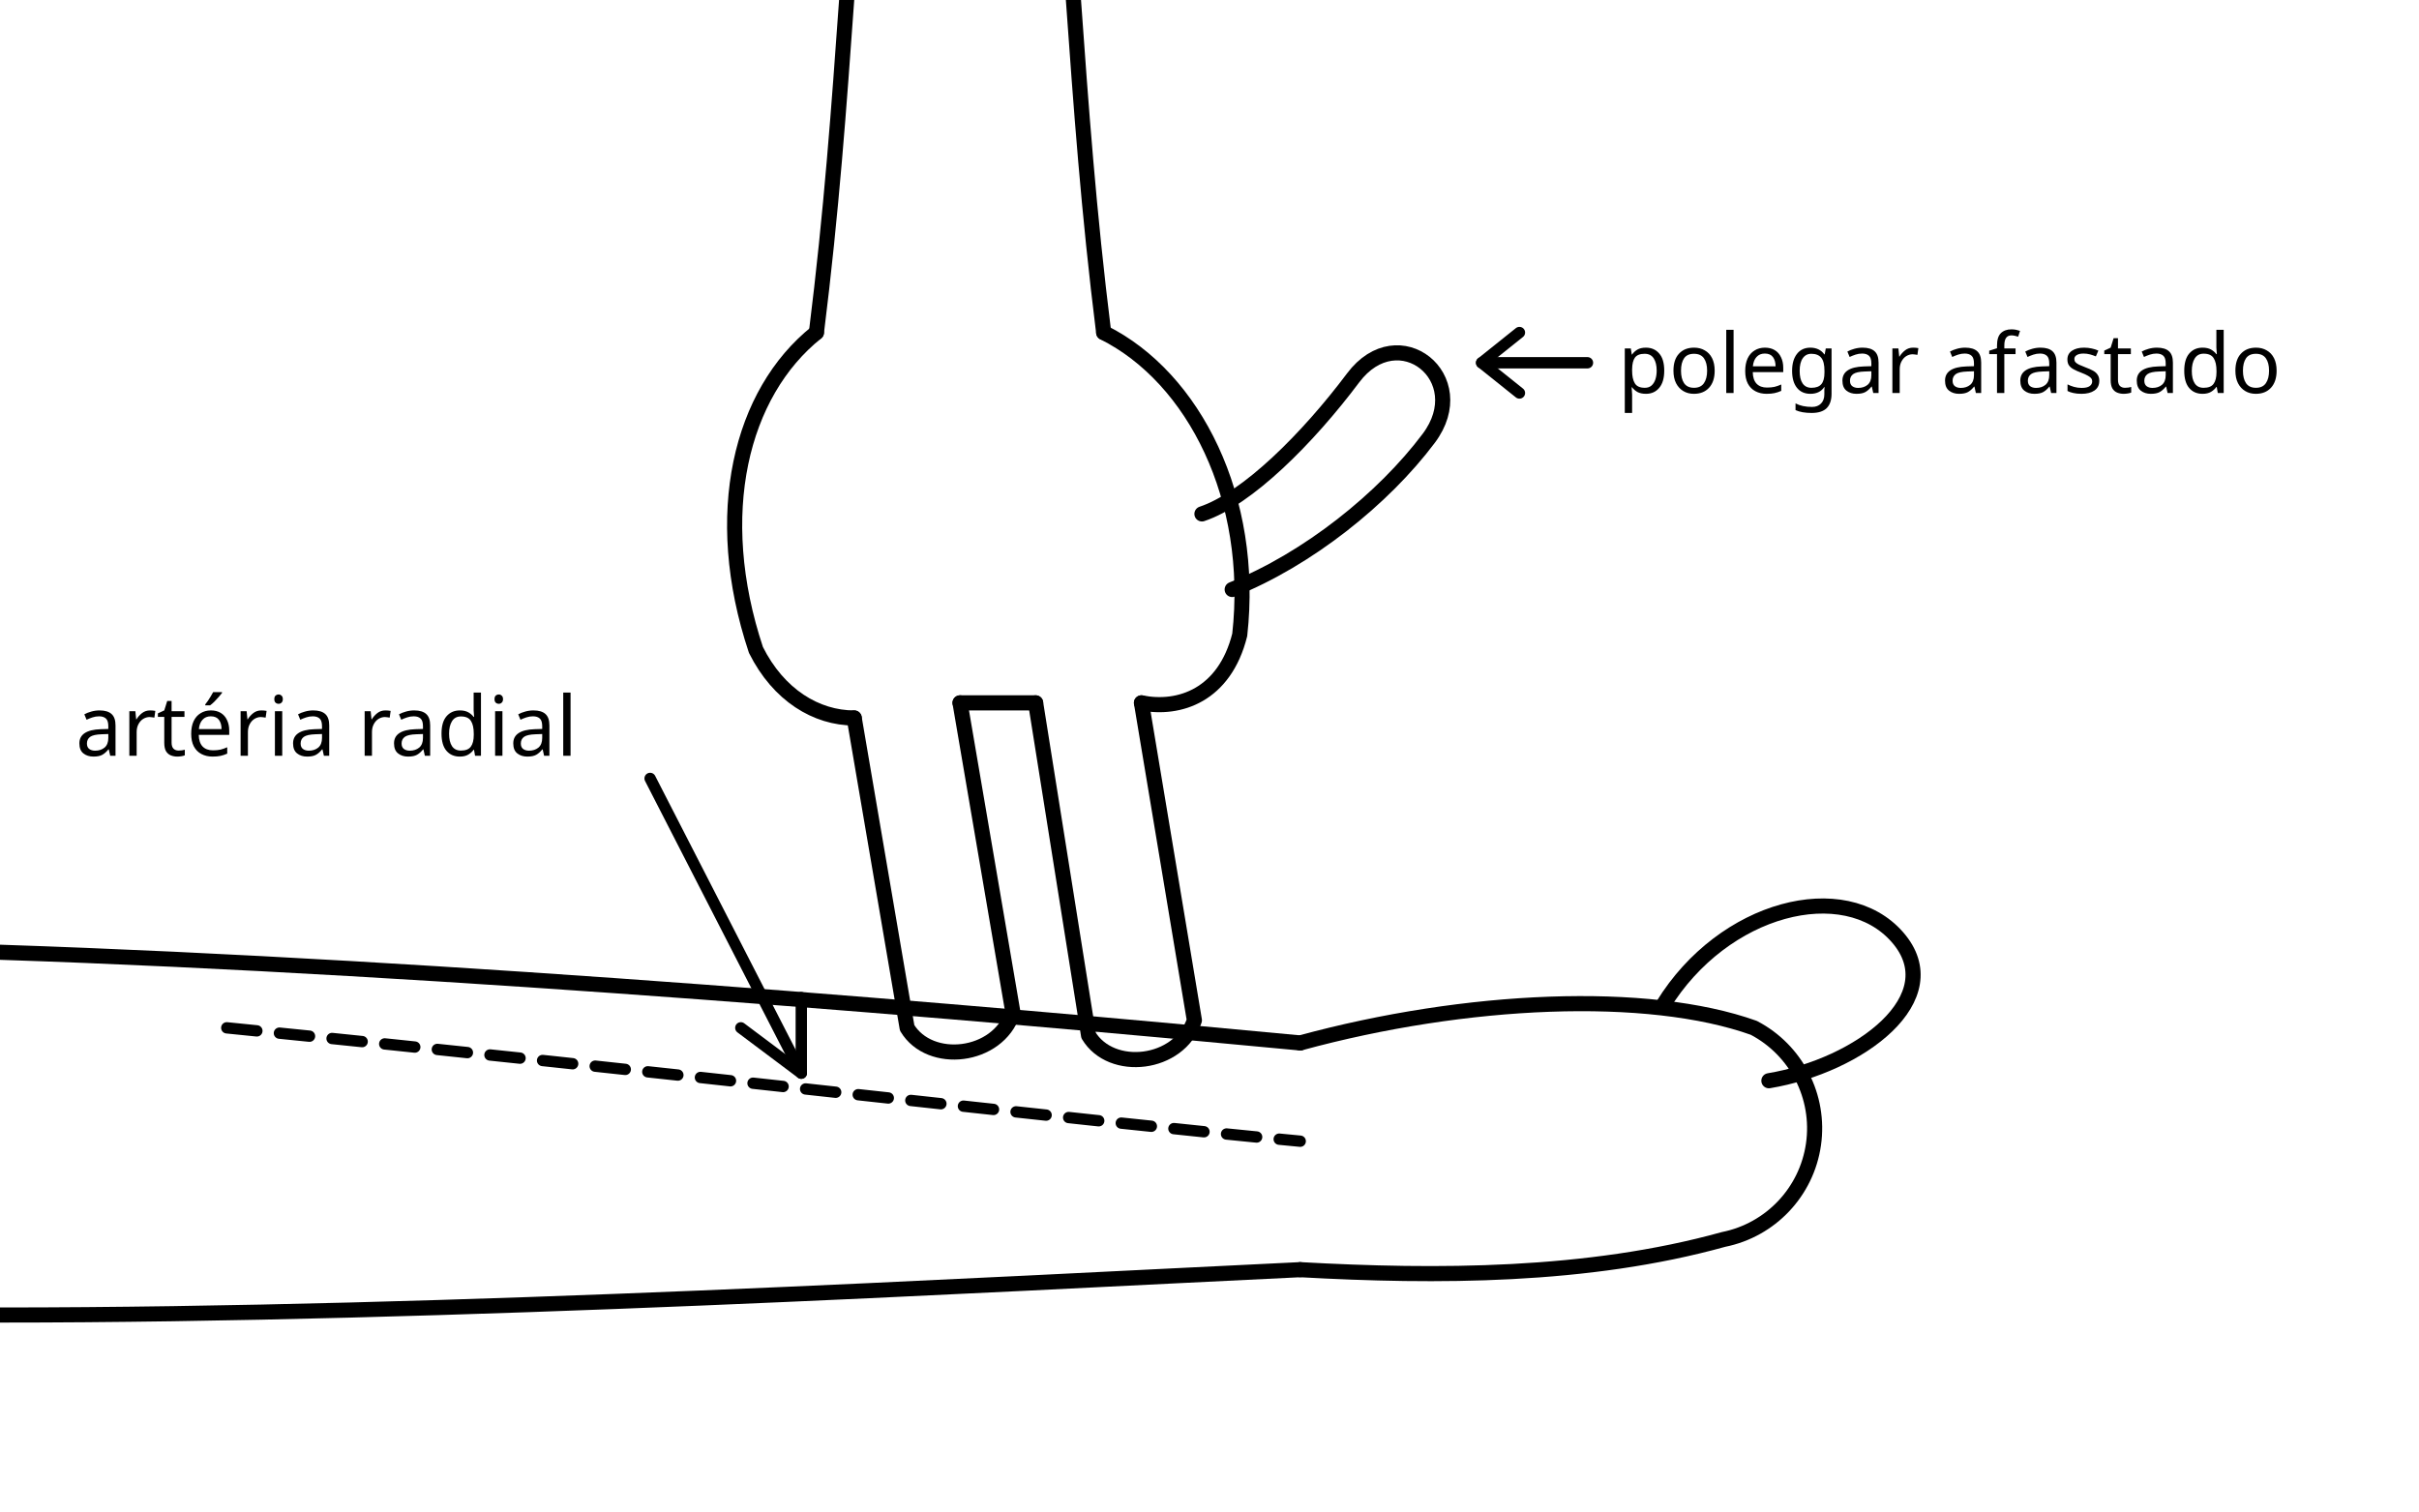
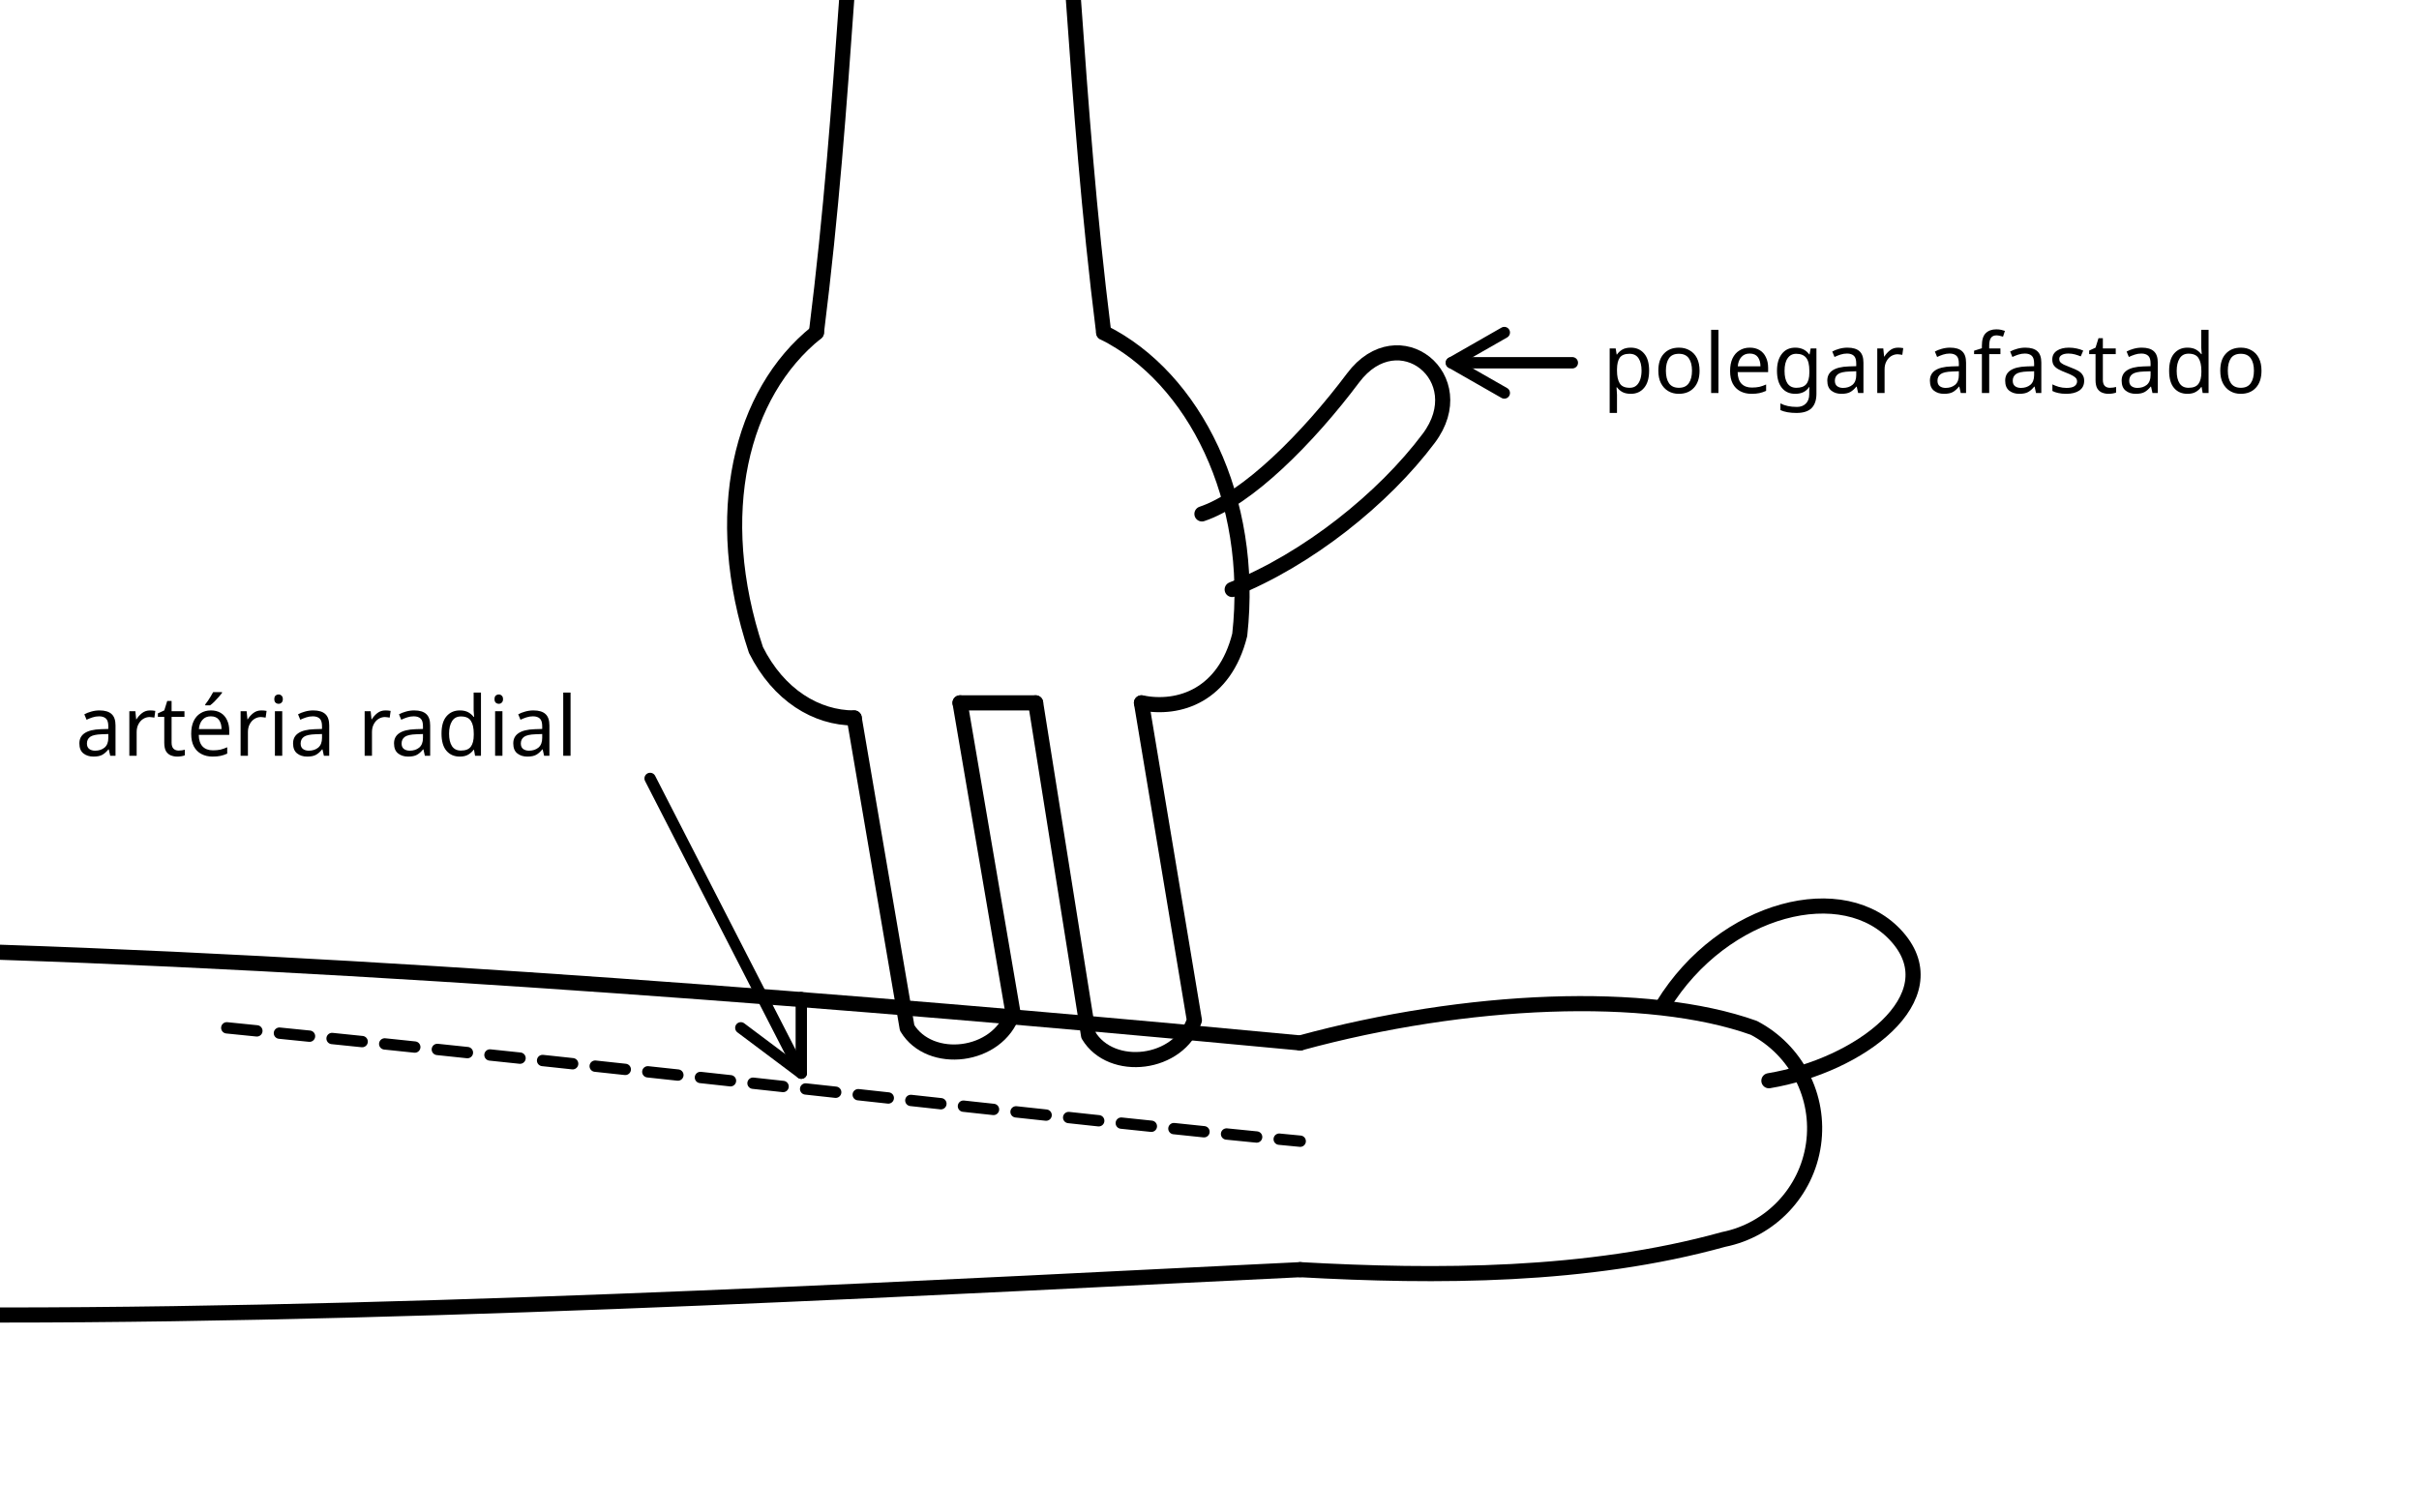
<svg xmlns="http://www.w3.org/2000/svg" viewBox="0 0 320 200" fill="none" stroke="currentColor" stroke-width="2" stroke-linecap="round" stroke-linejoin="round">
  <g stroke="currentColor" stroke-width="2" fill="none">
    <path d="M 0 126 C 60 128, 130 134, 172 138" />
    <path d="M 0 174 C 60 174, 130 170, 172 168" />
    <path d="M 172 138 C 194 132, 218 131, 232 136 A 15 15 0 0 1 228 164 C 210 169, 190 169, 172 168" />
    <path d="M 220 133 C 228 120, 244 116, 251 124 C 258 132, 246 141, 234 143" />
  </g>
  <path d="M 30 136 C 90 142, 140 148, 172 151" stroke="currentColor" stroke-width="1.5" stroke-dasharray="4 3" fill="none" />
  <g stroke="currentColor" stroke-width="2" fill="none">
    <path d="M 112 0 C 111 14, 110 28, 108 44" />
    <path d="M 142 0 C 143 14, 144 28, 146 44" />
    <path d="M 108 44 C 98 52, 94 68, 100 86 C 103 92, 108 95, 113 95" />
    <path d="M 146 44 C 158 50, 166 66, 164 84 C 162 92, 156 94, 151 93" />
    <path d="M 113 95 L 120 136 C 123 141, 132 140, 134 134 L 127 93" />
    <path d="M 127 93 L 137 93" />
    <path d="M 137 93 L 144 137 C 147 142, 156 141, 158 135 L 151 93" />
    <path d="M 163 78 C 173 74, 183 66, 189 58 C 195 50, 185 42, 179 50 C 173 58, 165 66, 159 68" />
  </g>
  <g stroke="currentColor" stroke-width="1.5" fill="none">
-     <path d="M 210 48 L 196 48" />
-     <path d="M 201 44 L 196 48 L 201 52" />
+     <path d="M 208 48 L 192 48" />
+     <path d="M 199 44 L 192 48 L 199 52" />
    <path d="M 86 103 L 106 142" />
    <path d="M 98 136 L 106 142 L 106 132" />
  </g>
  <g font-family="sans-serif" font-size="11" fill="currentColor" stroke="none">
-     <text x="214" y="52">polegar afastado</text>
+     <text x="212" y="52">polegar afastado</text>
    <text x="10" y="100">artéria radial</text>
  </g>
</svg>
